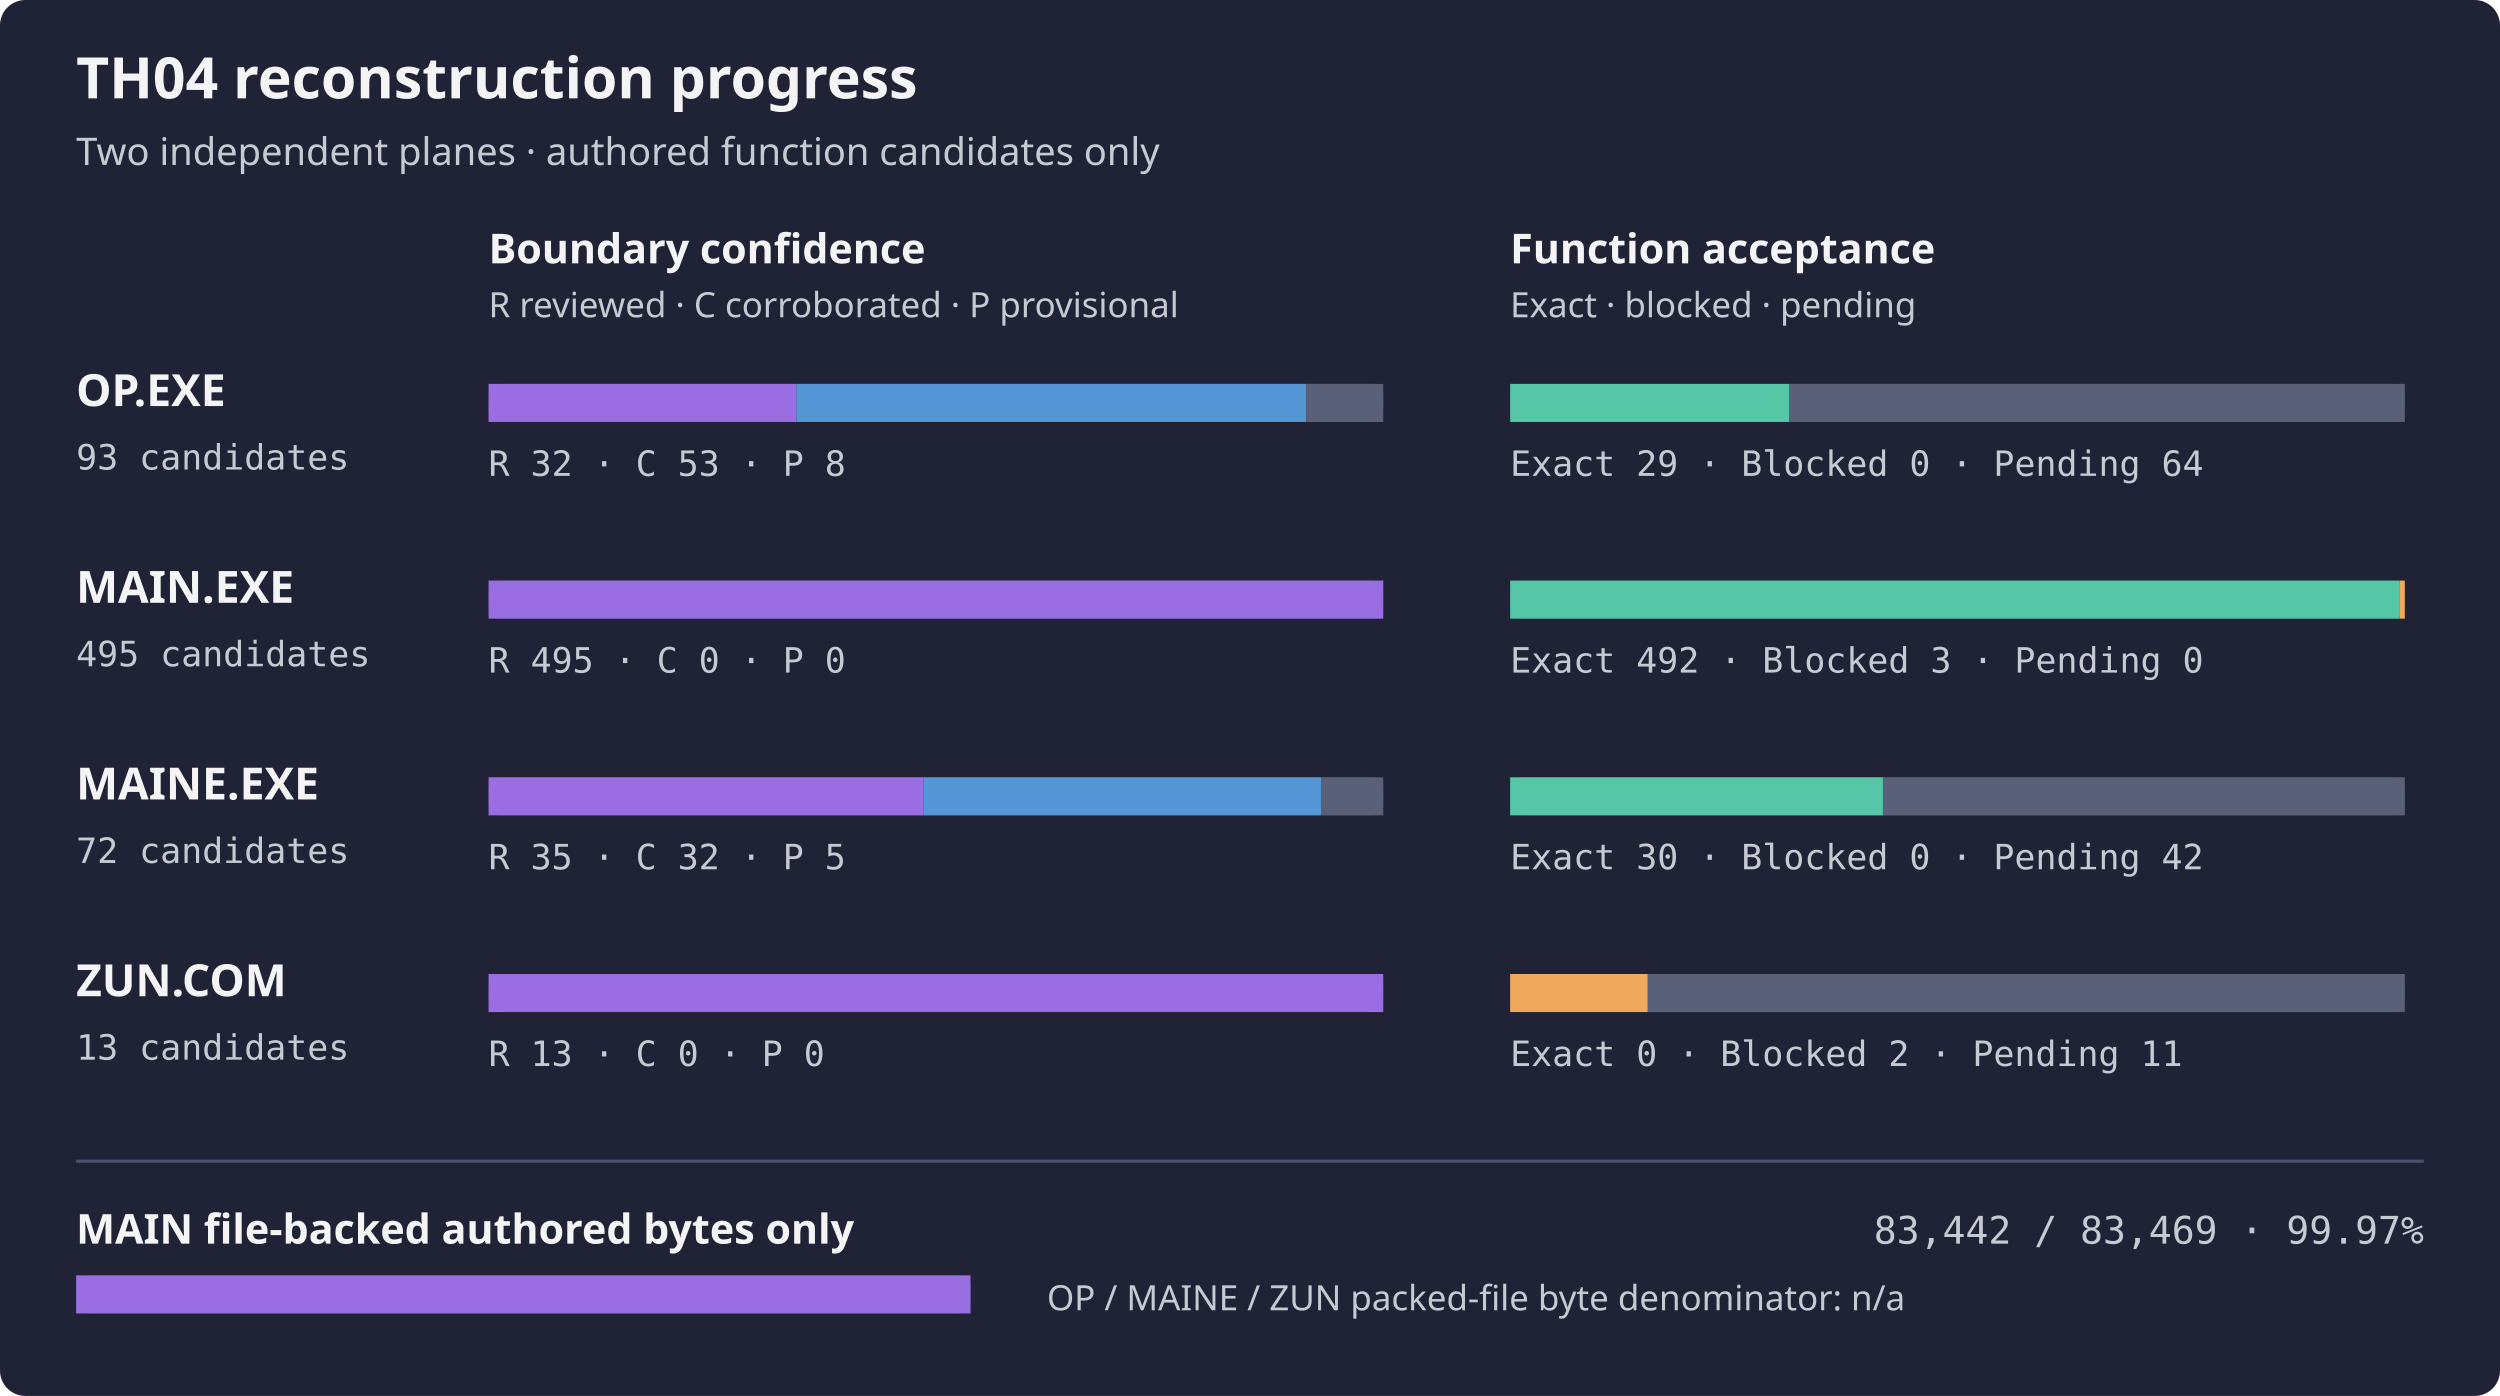
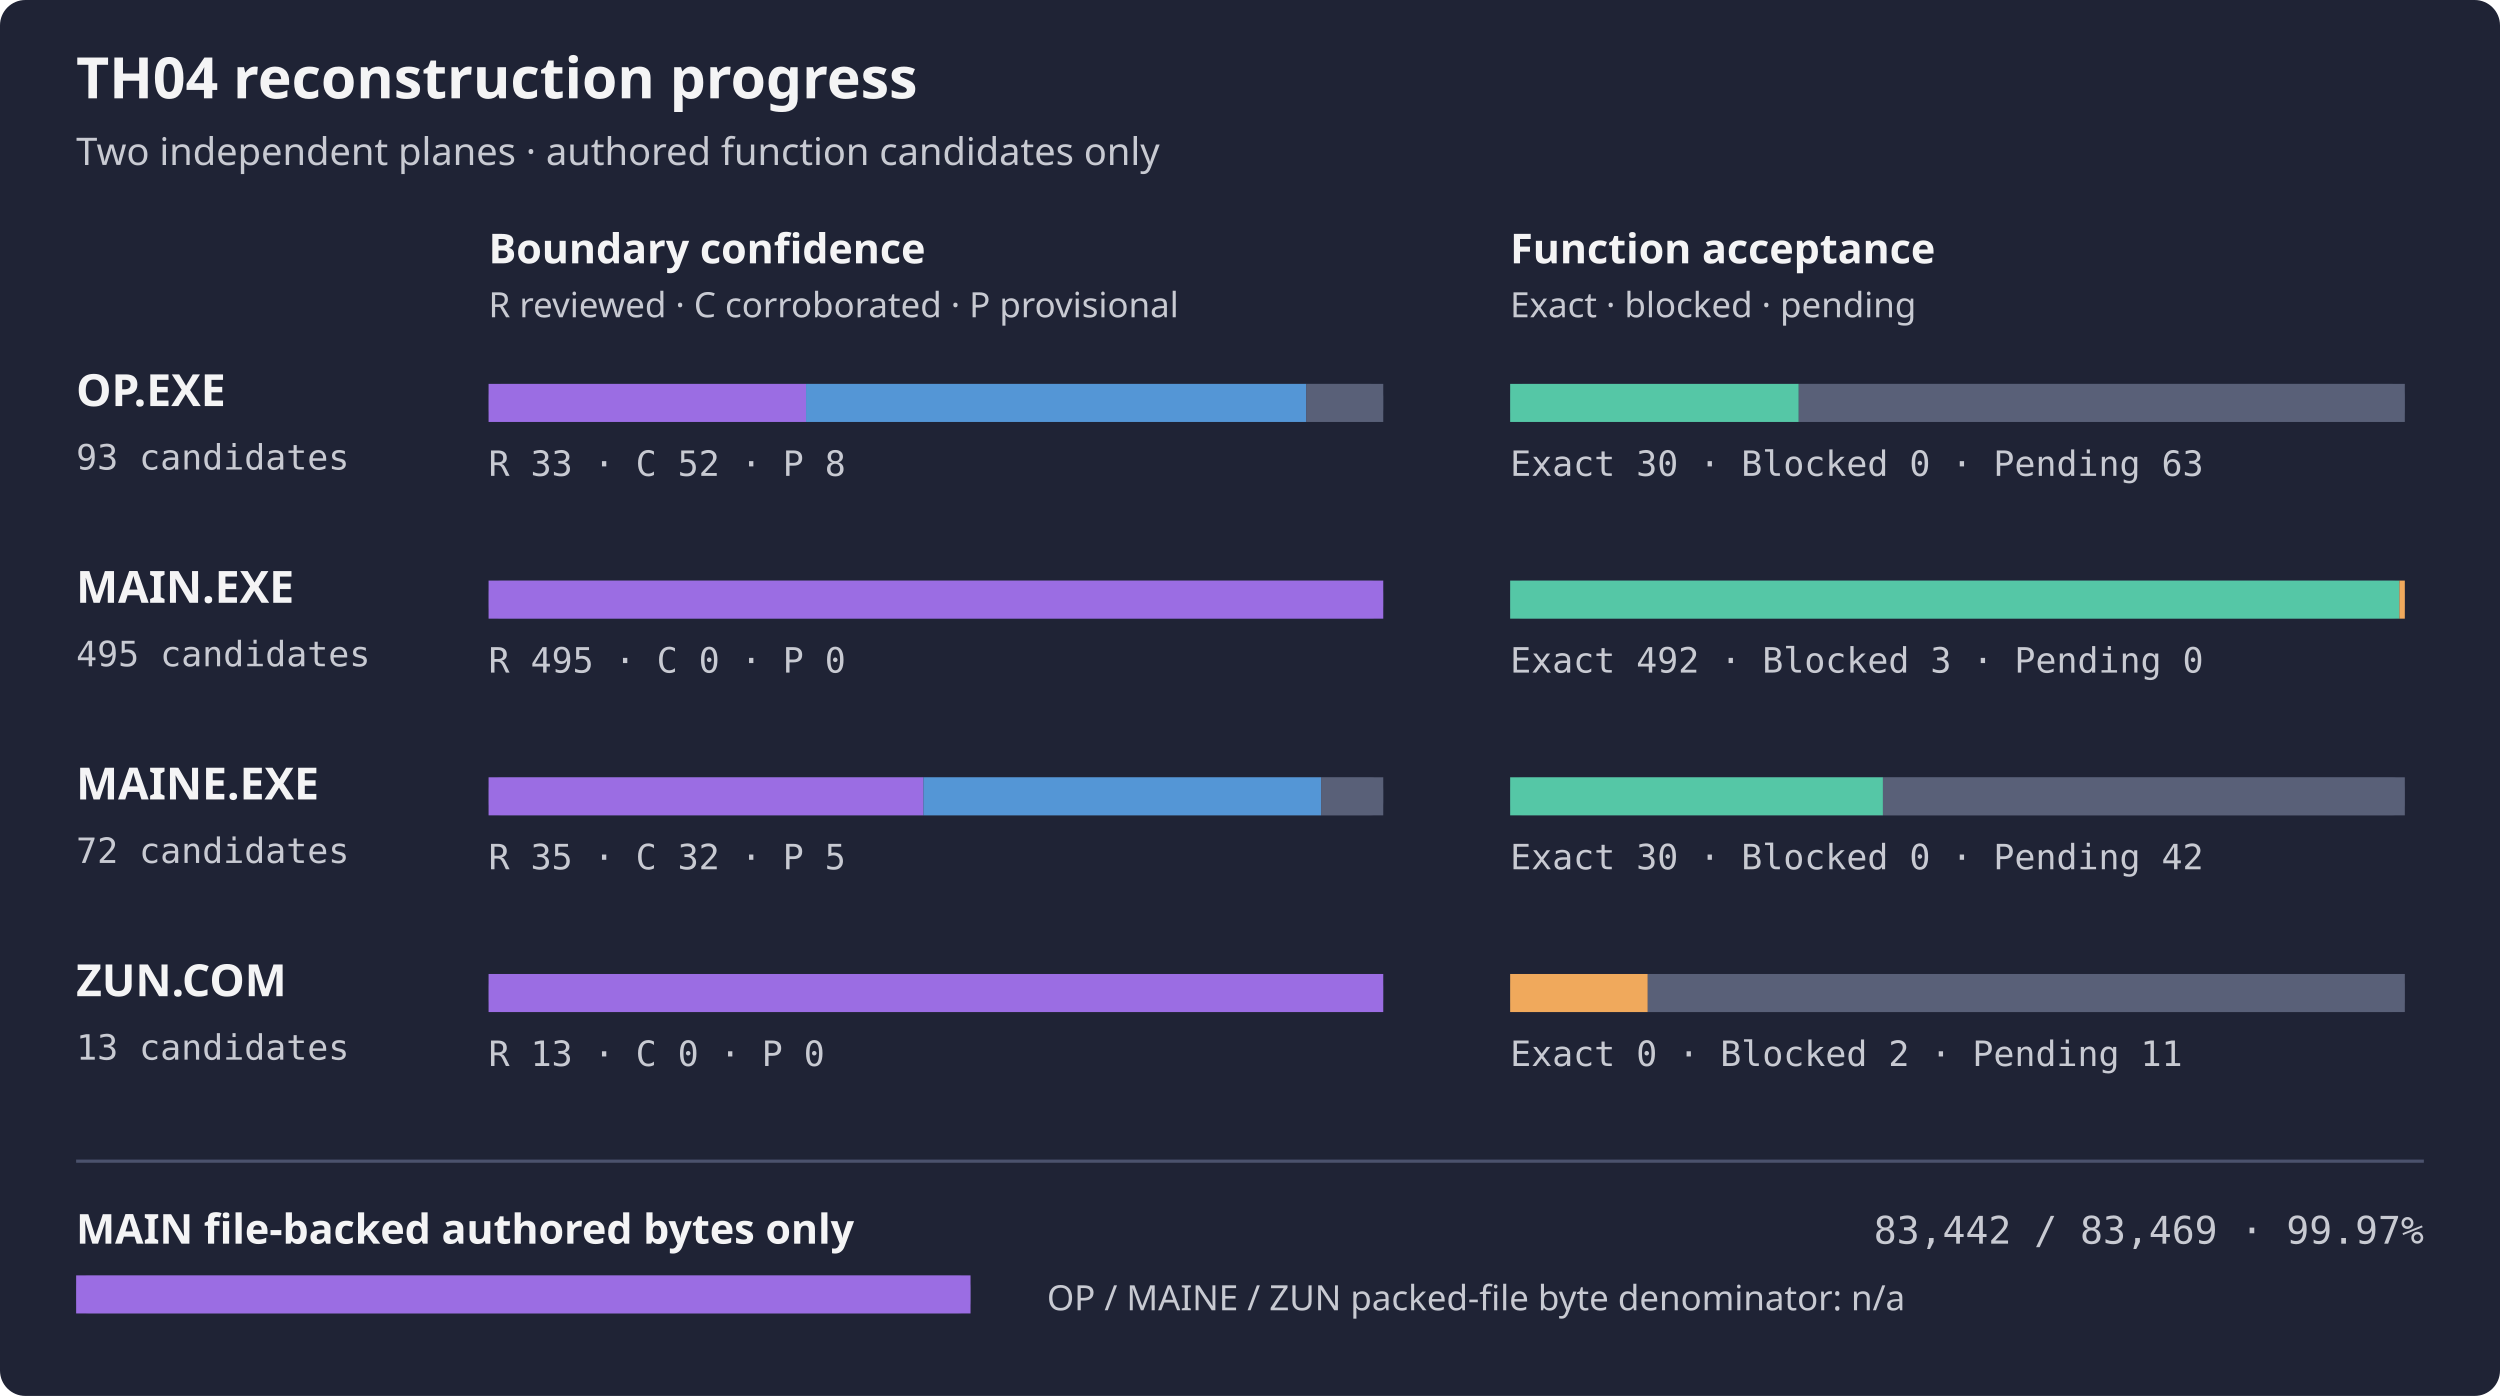
<svg xmlns="http://www.w3.org/2000/svg" width="788" height="440" role="img" aria-label="TH04 per-artifact reconstruction progress">
  <rect width="788" height="440" rx="8" fill="#1f2335" />
  <text x="24" y="31" fill="#f4f4f5" font-family="sans-serif" font-size="18" font-weight="600">TH04 reconstruction progress</text>
  <text x="24" y="52" fill="#c8cad2" font-family="sans-serif" font-size="12">Two independent planes · authored function candidates only</text>
  <text x="154" y="83" fill="#f4f4f5" font-family="sans-serif" font-size="13" font-weight="600">Boundary confidence</text>
  <text x="476" y="83" fill="#f4f4f5" font-family="sans-serif" font-size="13" font-weight="600">Function acceptance</text>
  <text x="154" y="100" fill="#c8cad2" font-family="sans-serif" font-size="11">R reviewed · C corroborated · P provisional</text>
  <text x="476" y="100" fill="#c8cad2" font-family="sans-serif" font-size="11">Exact · blocked · pending</text>
  <text x="24" y="128" fill="#f4f4f5" font-family="sans-serif" font-size="14" font-weight="600">OP.EXE</text>
  <text x="24" y="148" fill="#c8cad2" font-family="monospace" font-size="11">93 candidates</text>
  <rect x="154" y="121" width="282" height="12" rx="4" fill="#353b52" />
-   <rect x="154.00" y="121" width="97.03" height="12" fill="#9b6de3" />
-   <rect x="251.03" y="121" width="160.71" height="12" fill="#5496d6" />
+   <rect x="154.00" y="121" width="100.06" height="12" fill="#9b6de3" />
+   <rect x="254.06" y="121" width="157.68" height="12" fill="#5496d6" />
  <rect x="411.74" y="121" width="24.26" height="12" fill="#596078" />
  <rect x="476" y="121" width="282" height="12" rx="4" fill="#353b52" />
-   <rect x="476.00" y="121" width="87.94" height="12" fill="#55c7a6" />
-   <rect x="563.94" y="121" width="194.06" height="12" fill="#596078" />
-   <text x="154" y="150" fill="#c8cad2" font-family="monospace" font-size="11">R 32 · C 53 · P 8</text>
-   <text x="476" y="150" fill="#c8cad2" font-family="monospace" font-size="11">Exact 29 · Blocked 0 · Pending 64</text>
+   <rect x="476.00" y="121" width="90.97" height="12" fill="#55c7a6" />
+   <rect x="566.97" y="121" width="191.03" height="12" fill="#596078" />
+   <text x="154" y="150" fill="#c8cad2" font-family="monospace" font-size="11">R 33 · C 52 · P 8</text>
+   <text x="476" y="150" fill="#c8cad2" font-family="monospace" font-size="11">Exact 30 · Blocked 0 · Pending 63</text>
  <text x="24" y="190" fill="#f4f4f5" font-family="sans-serif" font-size="14" font-weight="600">MAIN.EXE</text>
  <text x="24" y="210" fill="#c8cad2" font-family="monospace" font-size="11">495 candidates</text>
  <rect x="154" y="183" width="282" height="12" rx="4" fill="#353b52" />
  <rect x="154.00" y="183" width="282.00" height="12" fill="#9b6de3" />
  <rect x="476" y="183" width="282" height="12" rx="4" fill="#353b52" />
  <rect x="476.00" y="183" width="280.29" height="12" fill="#55c7a6" />
  <rect x="756.29" y="183" width="1.71" height="12" fill="#f0a95c" />
  <text x="154" y="212" fill="#c8cad2" font-family="monospace" font-size="11">R 495 · C 0 · P 0</text>
  <text x="476" y="212" fill="#c8cad2" font-family="monospace" font-size="11">Exact 492 · Blocked 3 · Pending 0</text>
  <text x="24" y="252" fill="#f4f4f5" font-family="sans-serif" font-size="14" font-weight="600">MAINE.EXE</text>
  <text x="24" y="272" fill="#c8cad2" font-family="monospace" font-size="11">72 candidates</text>
  <rect x="154" y="245" width="282" height="12" rx="4" fill="#353b52" />
  <rect x="154.00" y="245" width="137.08" height="12" fill="#9b6de3" />
  <rect x="291.08" y="245" width="125.33" height="12" fill="#5496d6" />
  <rect x="416.42" y="245" width="19.58" height="12" fill="#596078" />
  <rect x="476" y="245" width="282" height="12" rx="4" fill="#353b52" />
  <rect x="476.00" y="245" width="117.50" height="12" fill="#55c7a6" />
  <rect x="593.50" y="245" width="164.50" height="12" fill="#596078" />
  <text x="154" y="274" fill="#c8cad2" font-family="monospace" font-size="11">R 35 · C 32 · P 5</text>
  <text x="476" y="274" fill="#c8cad2" font-family="monospace" font-size="11">Exact 30 · Blocked 0 · Pending 42</text>
  <text x="24" y="314" fill="#f4f4f5" font-family="sans-serif" font-size="14" font-weight="600">ZUN.COM</text>
  <text x="24" y="334" fill="#c8cad2" font-family="monospace" font-size="11">13 candidates</text>
  <rect x="154" y="307" width="282" height="12" rx="4" fill="#353b52" />
  <rect x="154.00" y="307" width="282.00" height="12" fill="#9b6de3" />
  <rect x="476" y="307" width="282" height="12" rx="4" fill="#353b52" />
  <rect x="476.00" y="307" width="43.38" height="12" fill="#f0a95c" />
  <rect x="519.38" y="307" width="238.62" height="12" fill="#596078" />
  <text x="154" y="336" fill="#c8cad2" font-family="monospace" font-size="11">R 13 · C 0 · P 0</text>
  <text x="476" y="336" fill="#c8cad2" font-family="monospace" font-size="11">Exact 0 · Blocked 2 · Pending 11</text>
  <path d="M24 366 H764" stroke="#4b526d" />
  <text x="24" y="392" fill="#f4f4f5" font-family="sans-serif" font-size="13" font-weight="600">MAIN file-backed authored bytes only</text>
  <text x="764" y="392" fill="#c8cad2" text-anchor="end" font-family="monospace" font-size="12">83,442 / 83,469 · 99.97%</text>
  <rect x="24" y="402" width="282" height="12" rx="4" fill="#353b52" />
  <rect x="24" y="402" width="281.91" height="12" fill="#9b6de3" />
  <text x="330" y="413" fill="#c8cad2" font-family="sans-serif" font-size="11">OP / MAINE / ZUN packed-file byte denominator: n/a</text>
</svg>
